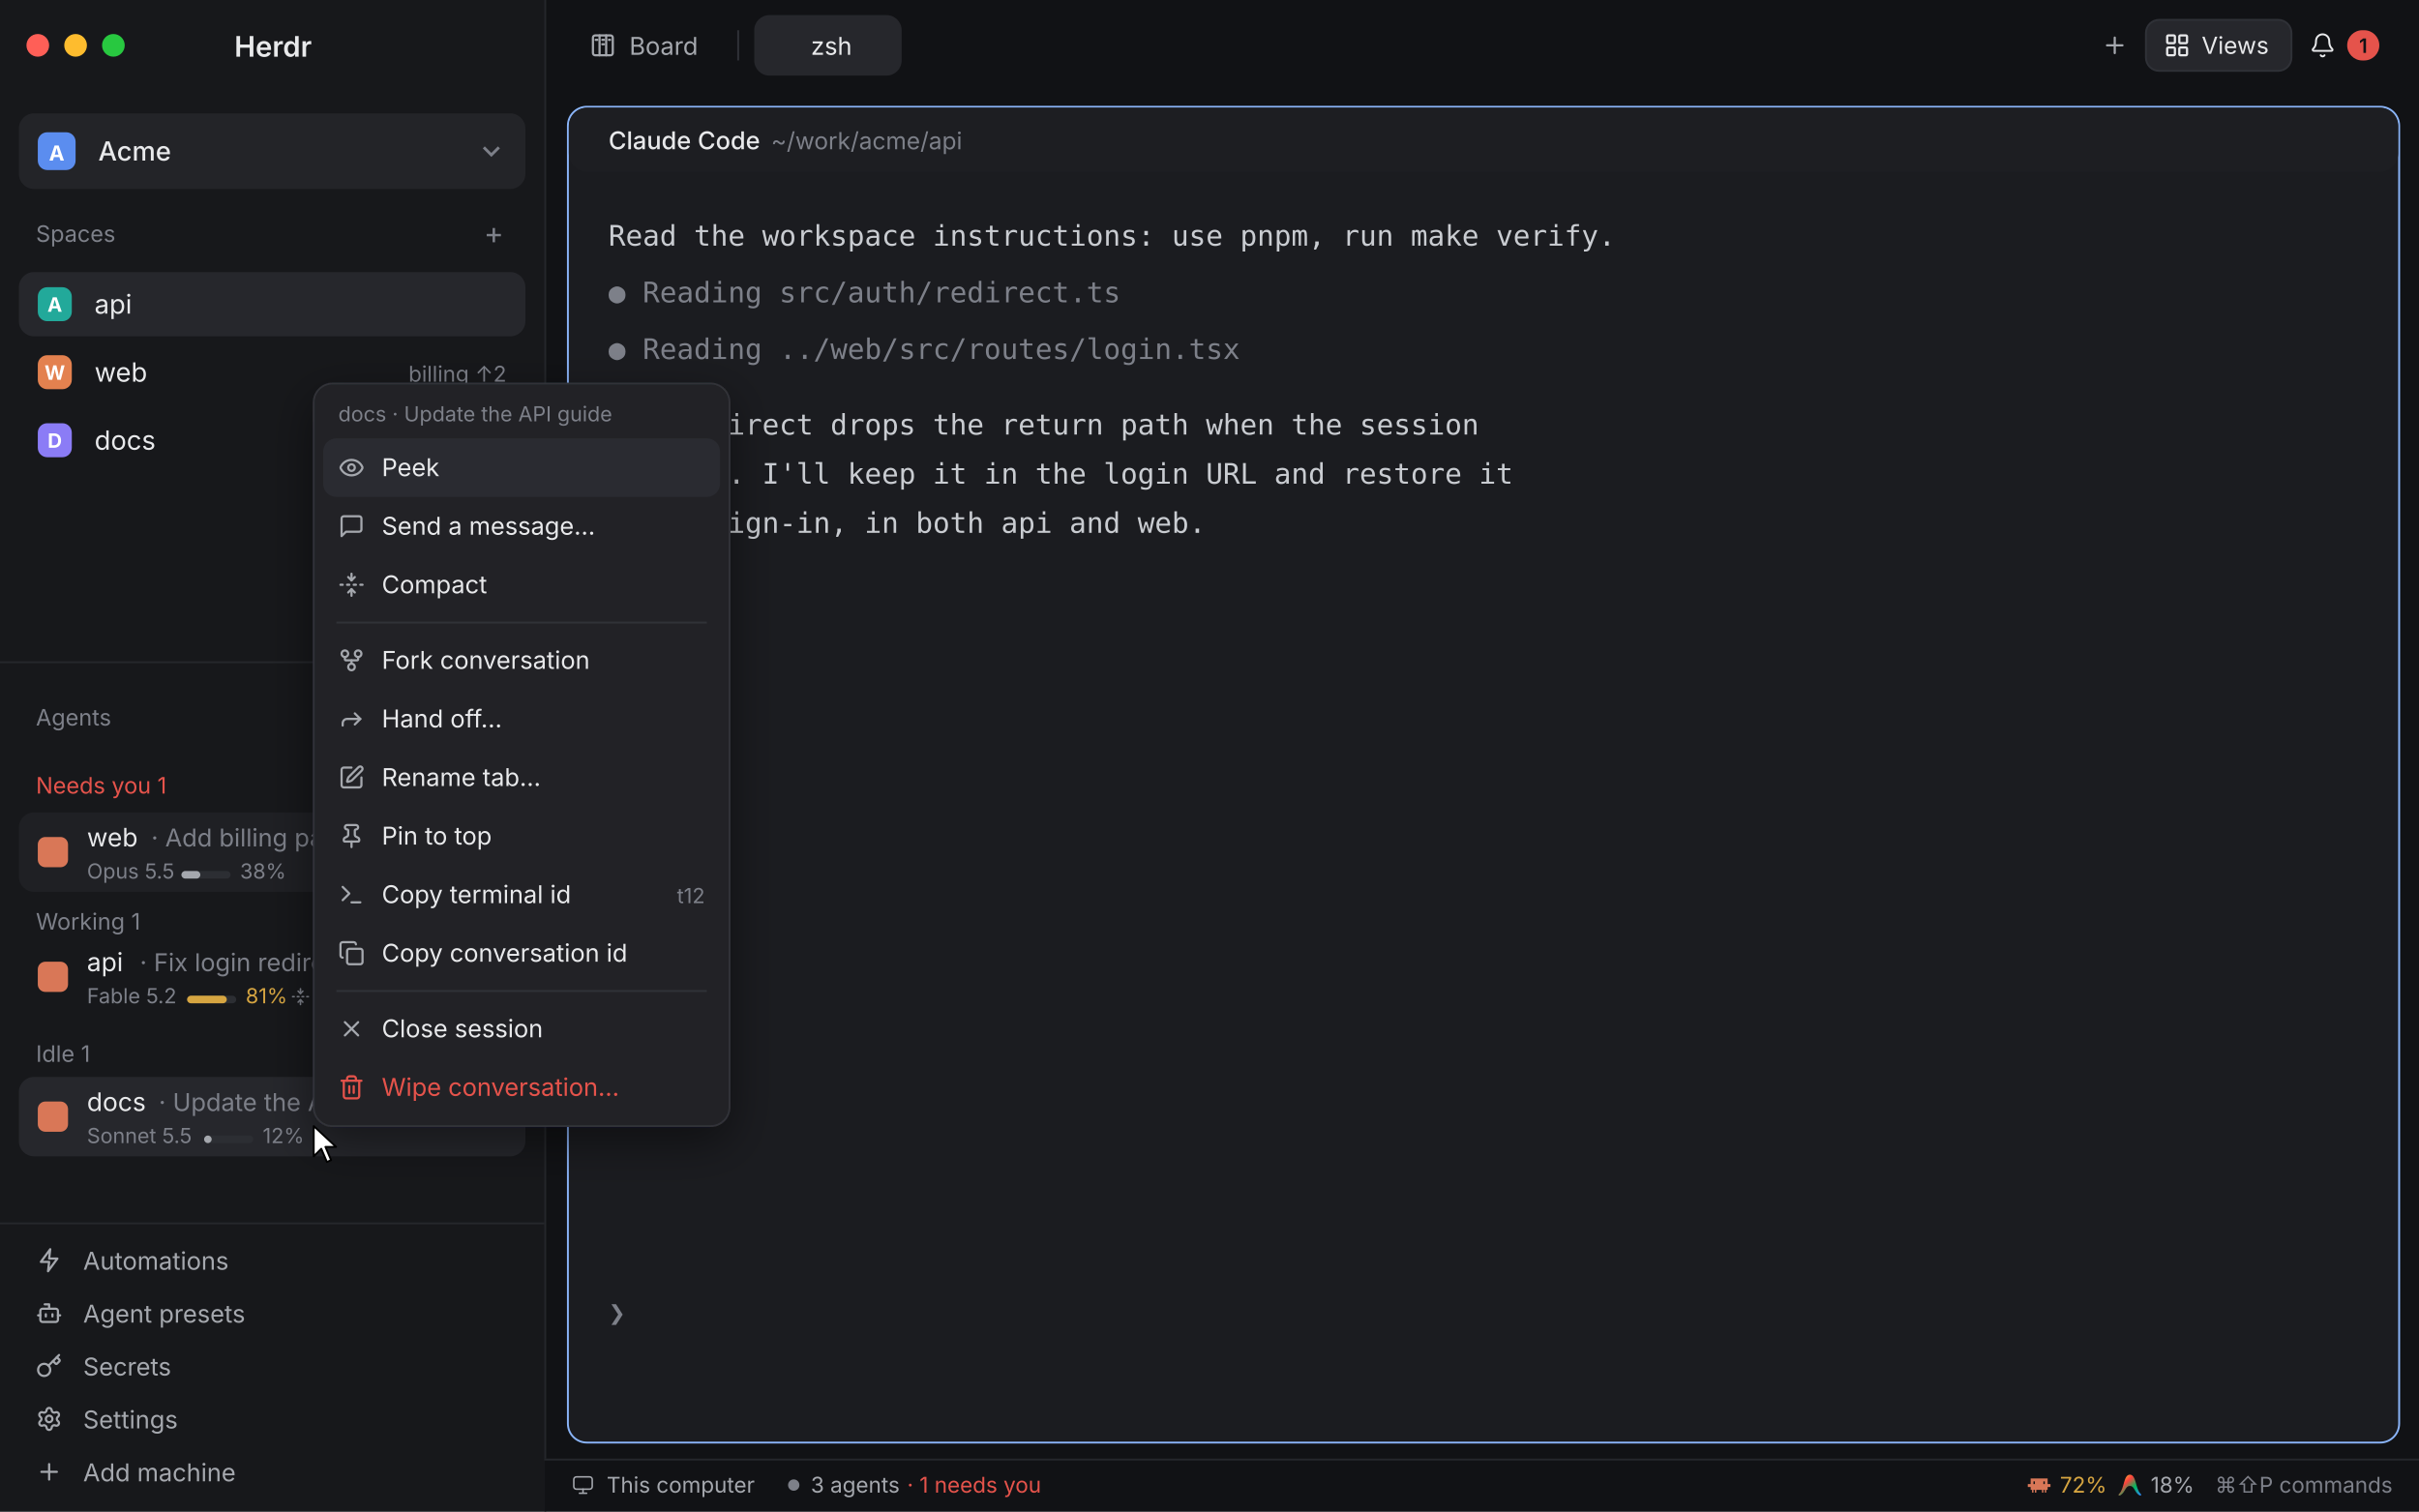
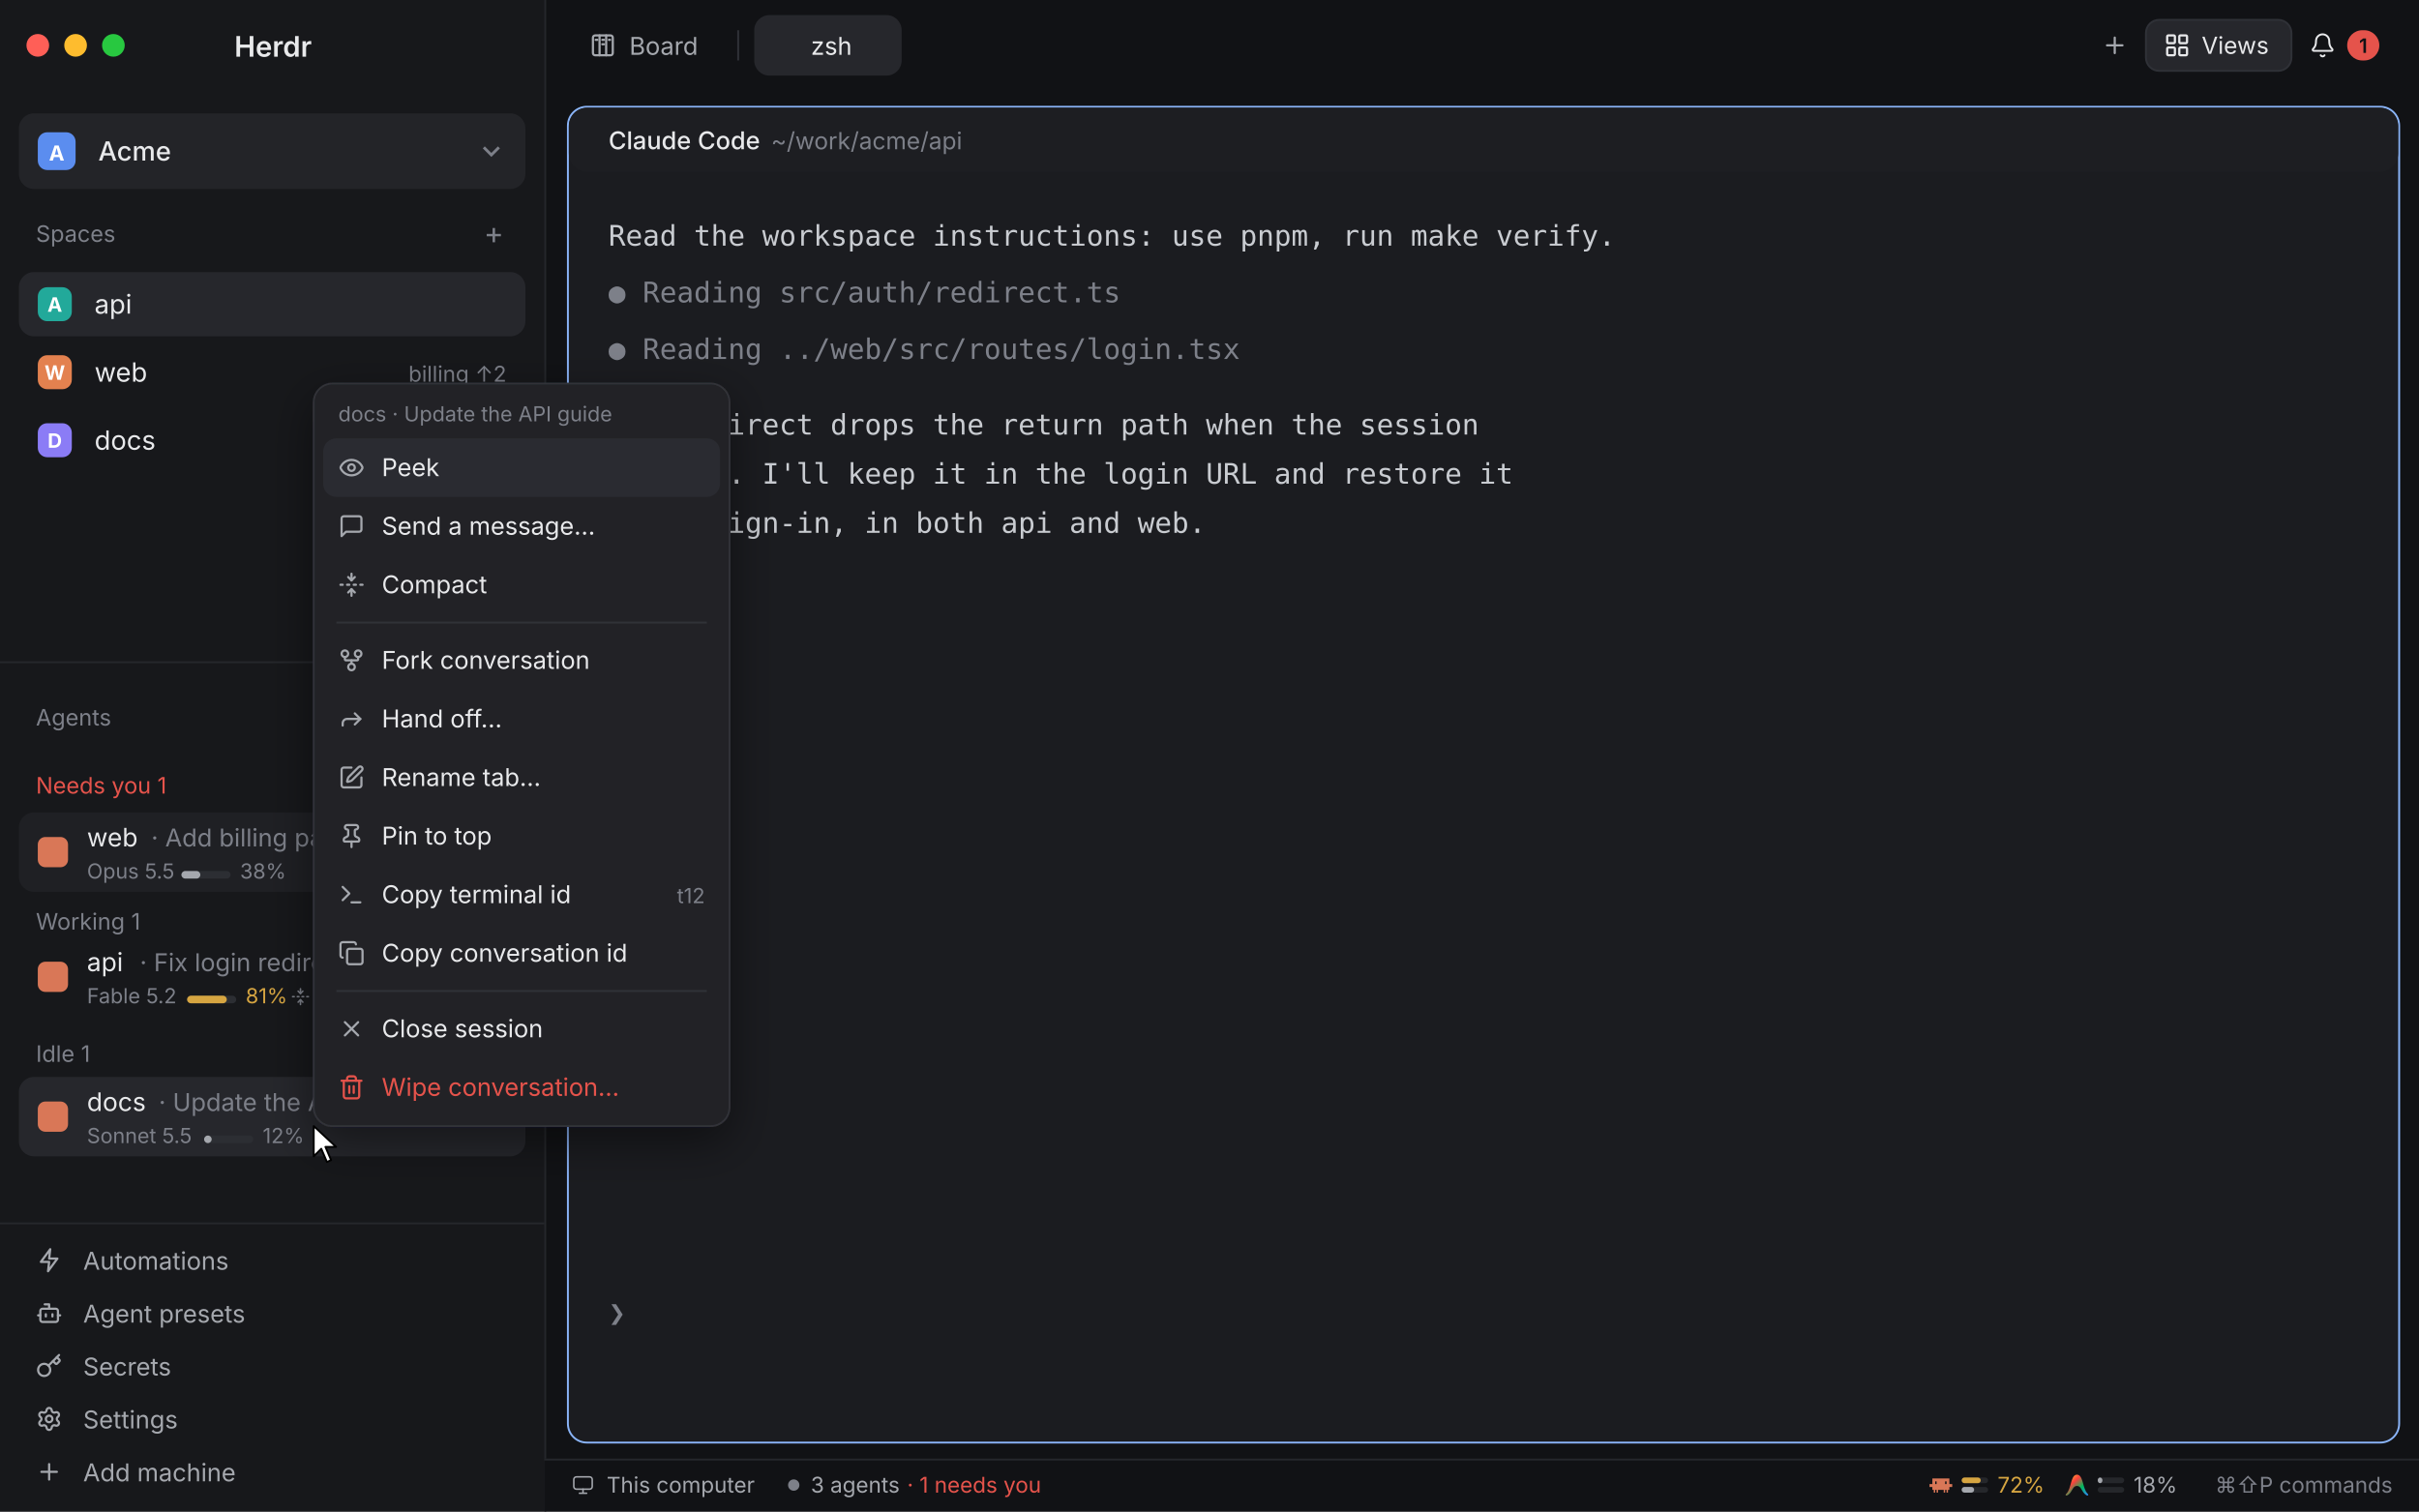
<svg xmlns="http://www.w3.org/2000/svg" width="1280" height="800" viewBox="0 0 1280 800" font-family="Geist, -apple-system, 'Helvetica Neue', sans-serif">
  <defs>
    <filter id="shadow" x="-20%" y="-20%" width="140%" height="140%">
      <feDropShadow dx="0" dy="8" stdDeviation="12" flood-color="#000" flood-opacity="0.45" />
    </filter>
  </defs>
  <rect width="1280" height="800" fill="#111215" />
  <rect width="288" height="800" fill="#17181b" />
  <rect x="288" width="1" height="800" fill="#25272b" />
  <circle cx="20" cy="24" r="6" fill="#ff5f57" />
  <circle cx="40" cy="24" r="6" fill="#febc2e" />
  <circle cx="60" cy="24" r="6" fill="#28c840" />
  <text x="124" y="30" fill="#e8e9eb" font-size="15" font-weight="600">Herdr</text>
  <rect x="10" y="60" width="268" height="40" rx="8" fill="#232428" />
  <rect x="20" y="70" width="20" height="20" rx="5" fill="#5b8def" />
  <text x="30" y="85" fill="#fff" font-size="11" font-weight="700" text-anchor="middle">A</text>
  <text x="52" y="85" fill="#e8e9eb" font-size="14" font-weight="500">Acme</text>
  <path d="M256 78 l4 4 l4 -4" stroke="#7d8089" stroke-width="1.5" fill="none" />
  <text x="19" y="128" fill="#7d8089" font-size="12">Spaces</text>
  <text x="256" y="129" fill="#7d8089" font-size="16">+</text>
  <rect x="10" y="144" width="268" height="34" rx="8" fill="#26272c" />
  <rect x="20" y="152" width="18" height="18" rx="5" fill="#22a99a" />
  <text x="29" y="165" fill="#fff" font-size="10.5" font-weight="700" text-anchor="middle">A</text>
  <text x="50" y="166" fill="#e8e9eb" font-size="14">api</text>
  <rect x="20" y="188" width="18" height="18" rx="5" fill="#e3814f" />
  <text x="29" y="201" fill="#fff" font-size="10.5" font-weight="700" text-anchor="middle">W</text>
  <text x="50" y="202" fill="#e8e9eb" font-size="14">web</text>
  <text x="268" y="202" fill="#7d8089" font-size="11.5" text-anchor="end">billing ↑2</text>
  <rect x="20" y="224" width="18" height="18" rx="5" fill="#8b7cf6" />
  <text x="29" y="237" fill="#fff" font-size="10.5" font-weight="700" text-anchor="middle">D</text>
  <text x="50" y="238" fill="#e8e9eb" font-size="14">docs</text>
  <rect y="350" width="288" height="1" fill="#25272b" />
  <text x="19" y="384" fill="#7d8089" font-size="12">Agents</text>
  <circle cx="234" cy="380" r="5.5" stroke="#7d8089" stroke-width="1.3" fill="none" />
  <path d="M234 377 v3 l2 1.3" stroke="#7d8089" stroke-width="1.3" fill="none" stroke-linecap="round" />
  <text x="256" y="385" fill="#7d8089" font-size="16">+</text>
  <text x="19" y="420" fill="#e5534b" font-size="12">Needs you 1</text>
  <rect x="10" y="430" width="268" height="42" rx="8" fill="#1f2024" />
  <rect x="20" y="443" width="16" height="16" rx="4" fill="#d97757" />
  <text x="46" y="448" fill="#e8e9eb" font-size="13.5">web</text>
  <text x="80" y="448" fill="#7d8089" font-size="13">· Add billing page</text>
  <text x="46" y="465" fill="#7d8089" font-size="11">Opus 5.5</text>
  <rect x="96" y="461" width="26" height="4" rx="2" fill="#2c2e33" />
  <rect x="96" y="461" width="10" height="4" rx="2" fill="#a5a8ae" />
  <text x="127" y="465" fill="#7d8089" font-size="11">38%</text>
  <text x="19" y="492" fill="#7d8089" font-size="12">Working 1</text>
  <rect x="20" y="509" width="16" height="16" rx="4" fill="#d97757" />
  <text x="46" y="514" fill="#e8e9eb" font-size="13.5">api</text>
  <text x="74" y="514" fill="#7d8089" font-size="13">· Fix login redirect</text>
  <text x="46" y="531" fill="#7d8089" font-size="11">Fable 5.2</text>
  <rect x="99" y="527" width="26" height="4" rx="2" fill="#2c2e33" />
  <rect x="99" y="527" width="21" height="4" rx="2" fill="#d6a541" />
  <text x="130" y="531" fill="#d6a541" font-size="11">81%</text>
  <g transform="translate(154 522.5) scale(0.4167)" fill="none" stroke="#7d8089" stroke-width="2" stroke-linecap="round" stroke-linejoin="round">
    <path d="M12 22v-6" />
    <path d="M12 8V2" />
    <path d="M4 12H2" />
    <path d="M10 12H8" />
    <path d="M16 12h-2" />
    <path d="M22 12h-2" />
    <path d="m15 19-3-3-3 3" />
    <path d="m15 5-3 3-3-3" />
  </g>
  <text x="166" y="531" fill="#7d8089" font-size="11">1</text>
  <text x="19" y="562" fill="#7d8089" font-size="12">Idle 1</text>
  <rect x="10" y="570" width="268" height="42" rx="8" fill="#26272c" />
  <rect x="20" y="583" width="16" height="16" rx="4" fill="#d97757" />
  <text x="46" y="588" fill="#e8e9eb" font-size="13.5">docs</text>
  <text x="84" y="588" fill="#7d8089" font-size="13">· Update the API guide</text>
  <text x="46" y="605" fill="#7d8089" font-size="11">Sonnet 5.5</text>
  <rect x="108" y="601" width="26" height="4" rx="2" fill="#2c2e33" />
  <rect x="108" y="601" width="4" height="4" rx="2" fill="#a5a8ae" />
  <text x="139" y="605" fill="#7d8089" font-size="11">12%</text>
  <rect y="647" width="288" height="1" fill="#25272b" />
  <g transform="translate(19 660) scale(0.5833)" fill="none" stroke="#a5a8ae" stroke-width="2.00" stroke-linecap="round" stroke-linejoin="round">
    <path d="M13 2 4.5 13.5H12L11 22l8.5-11.5H12z" />
  </g>
  <text x="44" y="672" fill="#a5a8ae" font-size="13">Automations</text>
  <g transform="translate(19 688) scale(0.5833)" fill="none" stroke="#a5a8ae" stroke-width="2.00" stroke-linecap="round" stroke-linejoin="round">
    <path d="M12 8V4H8" />
    <rect width="16" height="12" x="4" y="8" rx="2" />
    <path d="M2 14h2" />
    <path d="M20 14h2" />
    <path d="M15 13v2" />
    <path d="M9 13v2" />
  </g>
  <text x="44" y="700" fill="#a5a8ae" font-size="13">Agent presets</text>
  <g transform="translate(19 716) scale(0.5833)" fill="none" stroke="#a5a8ae" stroke-width="2.00" stroke-linecap="round" stroke-linejoin="round">
    <path d="m15.5 7.5 2.3 2.3a1 1 0 0 0 1.4 0l2.1-2.1a1 1 0 0 0 0-1.4L19 4" />
    <path d="m21 2-9.6 9.6" />
    <circle cx="7.5" cy="15.5" r="5.5" />
  </g>
  <text x="44" y="728" fill="#a5a8ae" font-size="13">Secrets</text>
  <g transform="translate(19 744) scale(0.5833)" fill="none" stroke="#a5a8ae" stroke-width="2.00" stroke-linecap="round" stroke-linejoin="round">
    <path d="M9.671 4.136a2.34 2.34 0 0 1 4.659 0 2.34 2.34 0 0 0 3.319 1.915 2.34 2.34 0 0 1 2.33 4.033 2.34 2.34 0 0 0 0 3.831 2.34 2.34 0 0 1-2.33 4.033 2.34 2.34 0 0 0-3.319 1.915 2.34 2.34 0 0 1-4.659 0 2.34 2.34 0 0 0-3.32-1.915 2.34 2.34 0 0 1-2.33-4.033 2.34 2.34 0 0 0 0-3.831A2.34 2.34 0 0 1 6.35 6.051a2.34 2.34 0 0 0 3.319-1.915" />
    <circle cx="12" cy="12" r="3" />
  </g>
  <text x="44" y="756" fill="#a5a8ae" font-size="13">Settings</text>
  <g transform="translate(19 772) scale(0.5833)" fill="none" stroke="#a5a8ae" stroke-width="2.00" stroke-linecap="round" stroke-linejoin="round">
    <path d="M5 12h14" />
    <path d="M12 5v14" />
  </g>
  <text x="44" y="784" fill="#a5a8ae" font-size="13">Add machine</text>
  <g transform="translate(312 17) scale(0.5833)" fill="none" stroke="#a5a8ae" stroke-width="2" stroke-linecap="round" stroke-linejoin="round">
    <rect x="3" y="3" width="18" height="18" rx="2" />
    <path d="M9 3v18" />
    <path d="M15 3v18" />
    <path d="M5.5 7h1.5" />
    <path d="M11.5 7h1.5" />
    <path d="M11.5 11h1.5" />
    <path d="M17.5 7h1" />
  </g>
  <text x="333" y="29" fill="#a5a8ae" font-size="13">Board</text>
  <rect x="390.1" y="16" width="1" height="16" fill="#2f3137" />
  <rect x="399.1" y="8" width="78" height="32" rx="8" fill="#26272c" />
  <text x="429.1" y="29" fill="#e8e9eb" font-size="13">zsh</text>
  <g transform="translate(1112 17) scale(0.5833)" fill="none" stroke="#a5a8ae" stroke-width="2.00" stroke-linecap="round" stroke-linejoin="round">
    <path d="M5 12h14" />
    <path d="M12 5v14" />
  </g>
  <rect x="1135.5" y="10.5" width="77" height="27" rx="7" fill="#26272c" stroke="#2f3137" />
  <g transform="translate(1145 17) scale(0.5833)" fill="none" stroke="#e8e9eb" stroke-width="2" stroke-linecap="round" stroke-linejoin="round">
    <rect width="7" height="7" x="3" y="3" rx="1" />
    <rect width="7" height="7" x="14" y="3" rx="1" />
    <rect width="7" height="7" x="14" y="14" rx="1" />
    <rect width="7" height="7" x="3" y="14" rx="1" />
  </g>
  <text x="1165" y="28.5" fill="#e8e9eb" font-size="12.5">Views</text>
  <g transform="translate(1222 17) scale(0.5833)" fill="none" stroke="#e8e9eb" stroke-width="1.75" stroke-linecap="round" stroke-linejoin="round">
    <path d="M10.268 21a2 2 0 0 0 3.464 0" />
    <path d="M3.262 15.326A1 1 0 0 0 4 17h16a1 1 0 0 0 .74-1.673C19.41 13.956 18 12.499 18 8A6 6 0 0 0 6 8c0 4.499-1.411 5.956-2.738 7.326" />
  </g>
  <rect x="1242" y="16" width="17" height="16" rx="8" fill="#e5534b" />
  <text x="1250.5" y="28" fill="#111215" font-size="10.5" font-weight="600" text-anchor="middle">1</text>
  <rect x="300.5" y="56.5" width="969" height="707" rx="10" fill="#1b1c20" stroke="#8ab4f8" />
  <rect x="301" y="57" width="968" height="34" rx="10" fill="#1d1e22" />
  <text x="322" y="79" fill="#e8e9eb" font-size="13" font-weight="500">Claude Code</text>
  <text x="408" y="79" fill="#7d8089" font-size="12.5">~/work/acme/api</text>
  <g font-family="'JetBrains Mono', Menlo, monospace" font-size="15" fill="#c9ccd1">
    <text x="322" y="130">Read the workspace instructions: use pnpm, run make verify.</text>
    <text x="322" y="160" fill="#7d8089">● Reading src/auth/redirect.ts</text>
    <text x="322" y="190" fill="#7d8089">● Reading ../web/src/routes/login.tsx</text>
    <text x="322" y="230">The redirect drops the return path when the session</text>
    <text x="322" y="256">expires. I'll keep it in the login URL and restore it</text>
    <text x="322" y="282">after sign-in, in both api and web.</text>
    <text x="322" y="700" fill="#7d8089">❯</text>
  </g>
  <rect x="288" y="772" width="992" height="28" fill="#111215" />
  <rect x="288" y="772" width="992" height="1" fill="#25272b" />
  <g transform="translate(302 779.5) scale(0.5417)" fill="none" stroke="#a5a8ae" stroke-width="1.5" stroke-linecap="round" stroke-linejoin="round">
    <rect x="3" y="4" width="18" height="12" rx="2.5" />
    <path d="M8.5 20h7M12 16v4" />
  </g>
  <text x="321" y="790" fill="#a5a8ae" font-size="11.5">This computer</text>
  <circle cx="420" cy="786" r="3" fill="#7d8089" />
  <text x="429" y="790" fill="#a5a8ae" font-size="11.5">3 agents</text>
  <text x="480" y="790" fill="#e5534b" font-size="11.5">· 1 needs you</text>
-   <g transform="translate(1073 780) scale(0.5)" fill="#D97757">
+   <g transform="translate(1021 780) scale(0.5)" fill="#D97757">
    <path clip-rule="evenodd" d="M20.998 10.949H24v3.102h-3v3.028h-1.487V20H18v-2.921h-1.487V20H15v-2.921H9V20H7.488v-2.921H6V20H4.487v-2.921H3V14.05H0V10.95h3V5h17.998v5.949zM6 10.949h1.488V8.102H6v2.847zm10.51 0H18V8.102h-1.49v2.847z" fill-rule="evenodd" />
  </g>
-   <text x="1090" y="790" fill="#d6a541" font-size="11.5">72%</text>
-   <g transform="translate(1121 780) scale(0.5)">
+   <rect x="1038" y="782" width="14" height="3" rx="1.5" fill="#25272b" />
+   <rect x="1038" y="782" width="10.1" height="3" rx="1.5" fill="#d6a541" />
+   <rect x="1038" y="787" width="14" height="3" rx="1.5" fill="#25272b" />
+   <rect x="1038" y="787" width="6.6" height="3" rx="1.5" fill="#a5a8ae" />
+   <text x="1057" y="790" fill="#d6a541" font-size="11.5">72%</text>
+   <g transform="translate(1093 780) scale(0.5)">
    <defs>
      <linearGradient id="agy-grad" x1="0" y1="0" x2="1" y2="1">
        <stop offset="0" stop-color="#FFE432" />
        <stop offset=".35" stop-color="#FC413D" />
        <stop offset=".65" stop-color="#00B95C" />
        <stop offset="1" stop-color="#3186FF" />
      </linearGradient>
    </defs>
    <path d="M21.751 22.607c1.34 1.005 3.35.335 1.508-1.508C17.73 15.74 18.904 1 12.037 1 5.17 1 6.342 15.74.815 21.1c-2.01 2.009.167 2.511 1.507 1.506 5.192-3.517 4.857-9.714 9.715-9.714 4.857 0 4.522 6.197 9.714 9.715z" fill="url(#agy-grad)" />
  </g>
-   <text x="1138" y="790" fill="#a5a8ae" font-size="11.5">18%</text>
+   <rect x="1110" y="782" width="14" height="3" rx="1.5" fill="#25272b" />
+   <rect x="1110" y="782" width="2.5" height="3" rx="1.5" fill="#a5a8ae" />
+   <rect x="1110" y="787" width="14" height="3" rx="1.5" fill="#25272b" />
+   <text x="1129" y="790" fill="#a5a8ae" font-size="11.5">18%</text>
  <text x="1266" y="790" fill="#7d8089" font-size="11.5" text-anchor="end">⌘⇧P  commands</text>
  <g filter="url(#shadow)">
    <rect x="166" y="203" width="220" height="393" rx="10" fill="#202125" stroke="#303237" />
  </g>
  <text x="179" y="223" fill="#7d8089" font-size="11">docs · Update the API guide</text>
  <rect x="171" y="232" width="210" height="31" rx="7" fill="#2a2b31" />
  <g transform="translate(179 240.5) scale(0.5833)" fill="none" stroke="#a5a8ae" stroke-width="2" stroke-linecap="round" stroke-linejoin="round">
    <path d="M2.062 12.348a1 1 0 0 1 0-.696 10.75 10.75 0 0 1 19.876 0 1 1 0 0 1 0 .696 10.75 10.75 0 0 1-19.876 0" />
    <circle cx="12" cy="12" r="3" />
  </g>
  <text x="202" y="252" fill="#e8e9eb" font-size="13">Peek</text>
  <g transform="translate(179 271.5) scale(0.5833)" fill="none" stroke="#a5a8ae" stroke-width="2" stroke-linecap="round" stroke-linejoin="round">
    <path d="M21 15a2 2 0 0 1-2 2H7l-4 4V5a2 2 0 0 1 2-2h14a2 2 0 0 1 2 2z" />
  </g>
  <text x="202" y="283" fill="#e8e9eb" font-size="13">Send a message…</text>
  <g transform="translate(179 302.5) scale(0.5833)" fill="none" stroke="#a5a8ae" stroke-width="2" stroke-linecap="round" stroke-linejoin="round">
    <path d="M12 22v-6" />
    <path d="M12 8V2" />
    <path d="M4 12H2" />
    <path d="M10 12H8" />
    <path d="M16 12h-2" />
    <path d="M22 12h-2" />
    <path d="m15 19-3-3-3 3" />
    <path d="m15 5-3 3-3-3" />
  </g>
  <text x="202" y="314" fill="#e8e9eb" font-size="13">Compact</text>
  <rect x="178" y="329" width="196" height="1" fill="#303237" />
  <g transform="translate(179 342.5) scale(0.5833)" fill="none" stroke="#a5a8ae" stroke-width="2" stroke-linecap="round" stroke-linejoin="round">
    <circle cx="12" cy="18" r="3" />
    <circle cx="6" cy="6" r="3" />
    <circle cx="18" cy="6" r="3" />
    <path d="M18 9v2c0 .6-.4 1-1 1H7c-.6 0-1-.4-1-1V9" />
    <path d="M12 12v3" />
  </g>
  <text x="202" y="354" fill="#e8e9eb" font-size="13">Fork conversation</text>
  <g transform="translate(179 373.5) scale(0.5833)" fill="none" stroke="#a5a8ae" stroke-width="2" stroke-linecap="round" stroke-linejoin="round">
    <polyline points="15 17 20 12 15 7" />
    <path d="M4 18v-2a4 4 0 0 1 4-4h12" />
  </g>
  <text x="202" y="385" fill="#e8e9eb" font-size="13">Hand off…</text>
  <g transform="translate(179 404.5) scale(0.5833)" fill="none" stroke="#a5a8ae" stroke-width="2" stroke-linecap="round" stroke-linejoin="round">
    <path d="M12 3H5a2 2 0 0 0-2 2v14a2 2 0 0 0 2 2h14a2 2 0 0 0 2-2v-7" />
    <path d="M18.375 2.625a1 1 0 0 1 3 3l-9.013 9.014a2 2 0 0 1-.853.505l-2.873.84a.5.5 0 0 1-.62-.62l.84-2.873a2 2 0 0 1 .506-.852z" />
  </g>
  <text x="202" y="416" fill="#e8e9eb" font-size="13">Rename tab…</text>
  <g transform="translate(179 435.5) scale(0.5833)" fill="none" stroke="#a5a8ae" stroke-width="2" stroke-linecap="round" stroke-linejoin="round">
    <path d="M12 17v5" />
    <path d="M9 10.76a2 2 0 0 1-1.11 1.79l-1.78.9A2 2 0 0 0 5 15.24V16a1 1 0 0 0 1 1h12a1 1 0 0 0 1-1v-.76a2 2 0 0 0-1.11-1.79l-1.78-.9A2 2 0 0 1 15 10.76V7a1 1 0 0 1 1-1 2 2 0 0 0 0-4H8a2 2 0 0 0 0 4 1 1 0 0 1 1 1z" />
  </g>
  <text x="202" y="447" fill="#e8e9eb" font-size="13">Pin to top</text>
  <g transform="translate(179 466.5) scale(0.5833)" fill="none" stroke="#a5a8ae" stroke-width="2" stroke-linecap="round" stroke-linejoin="round">
    <path d="M12 19h8" />
    <path d="m4 17 6-6-6-6" />
  </g>
  <text x="202" y="478" fill="#e8e9eb" font-size="13">Copy terminal id</text>
  <text x="373" y="478" fill="#7d8089" font-size="11" text-anchor="end">t12</text>
  <g transform="translate(179 497.5) scale(0.5833)" fill="none" stroke="#a5a8ae" stroke-width="2" stroke-linecap="round" stroke-linejoin="round">
    <rect width="14" height="14" x="8" y="8" rx="2" ry="2" />
    <path d="M4 16c-1.1 0-2-.9-2-2V4c0-1.1.9-2 2-2h10c1.1 0 2 .9 2 2" />
  </g>
  <text x="202" y="509" fill="#e8e9eb" font-size="13">Copy conversation id</text>
  <rect x="178" y="524" width="196" height="1" fill="#303237" />
  <g transform="translate(179 537.5) scale(0.5833)" fill="none" stroke="#a5a8ae" stroke-width="2" stroke-linecap="round" stroke-linejoin="round">
    <path d="M18 6 6 18" />
    <path d="m6 6 12 12" />
  </g>
  <text x="202" y="549" fill="#e8e9eb" font-size="13">Close session</text>
  <g transform="translate(179 568.5) scale(0.5833)" fill="none" stroke="#e5534b" stroke-width="2" stroke-linecap="round" stroke-linejoin="round">
    <path d="M3 6h18" />
    <path d="M19 6v14c0 1-1 2-2 2H7c-1 0-2-1-2-2V6" />
    <path d="M8 6V4c0-1 1-2 2-2h4c1 0 2 1 2 2v2" />
    <line x1="10" x2="10" y1="11" y2="17" />
    <line x1="14" x2="14" y1="11" y2="17" />
  </g>
  <text x="202" y="580" fill="#e5534b" font-size="13">Wipe conversation…</text>
  <path d="M166 596 l0 16 l4 -4 l3 7 l2.2 -1 l-3 -7 l5.6 0 z" fill="#fff" stroke="#000" stroke-width="1" stroke-linejoin="round" />
</svg>
